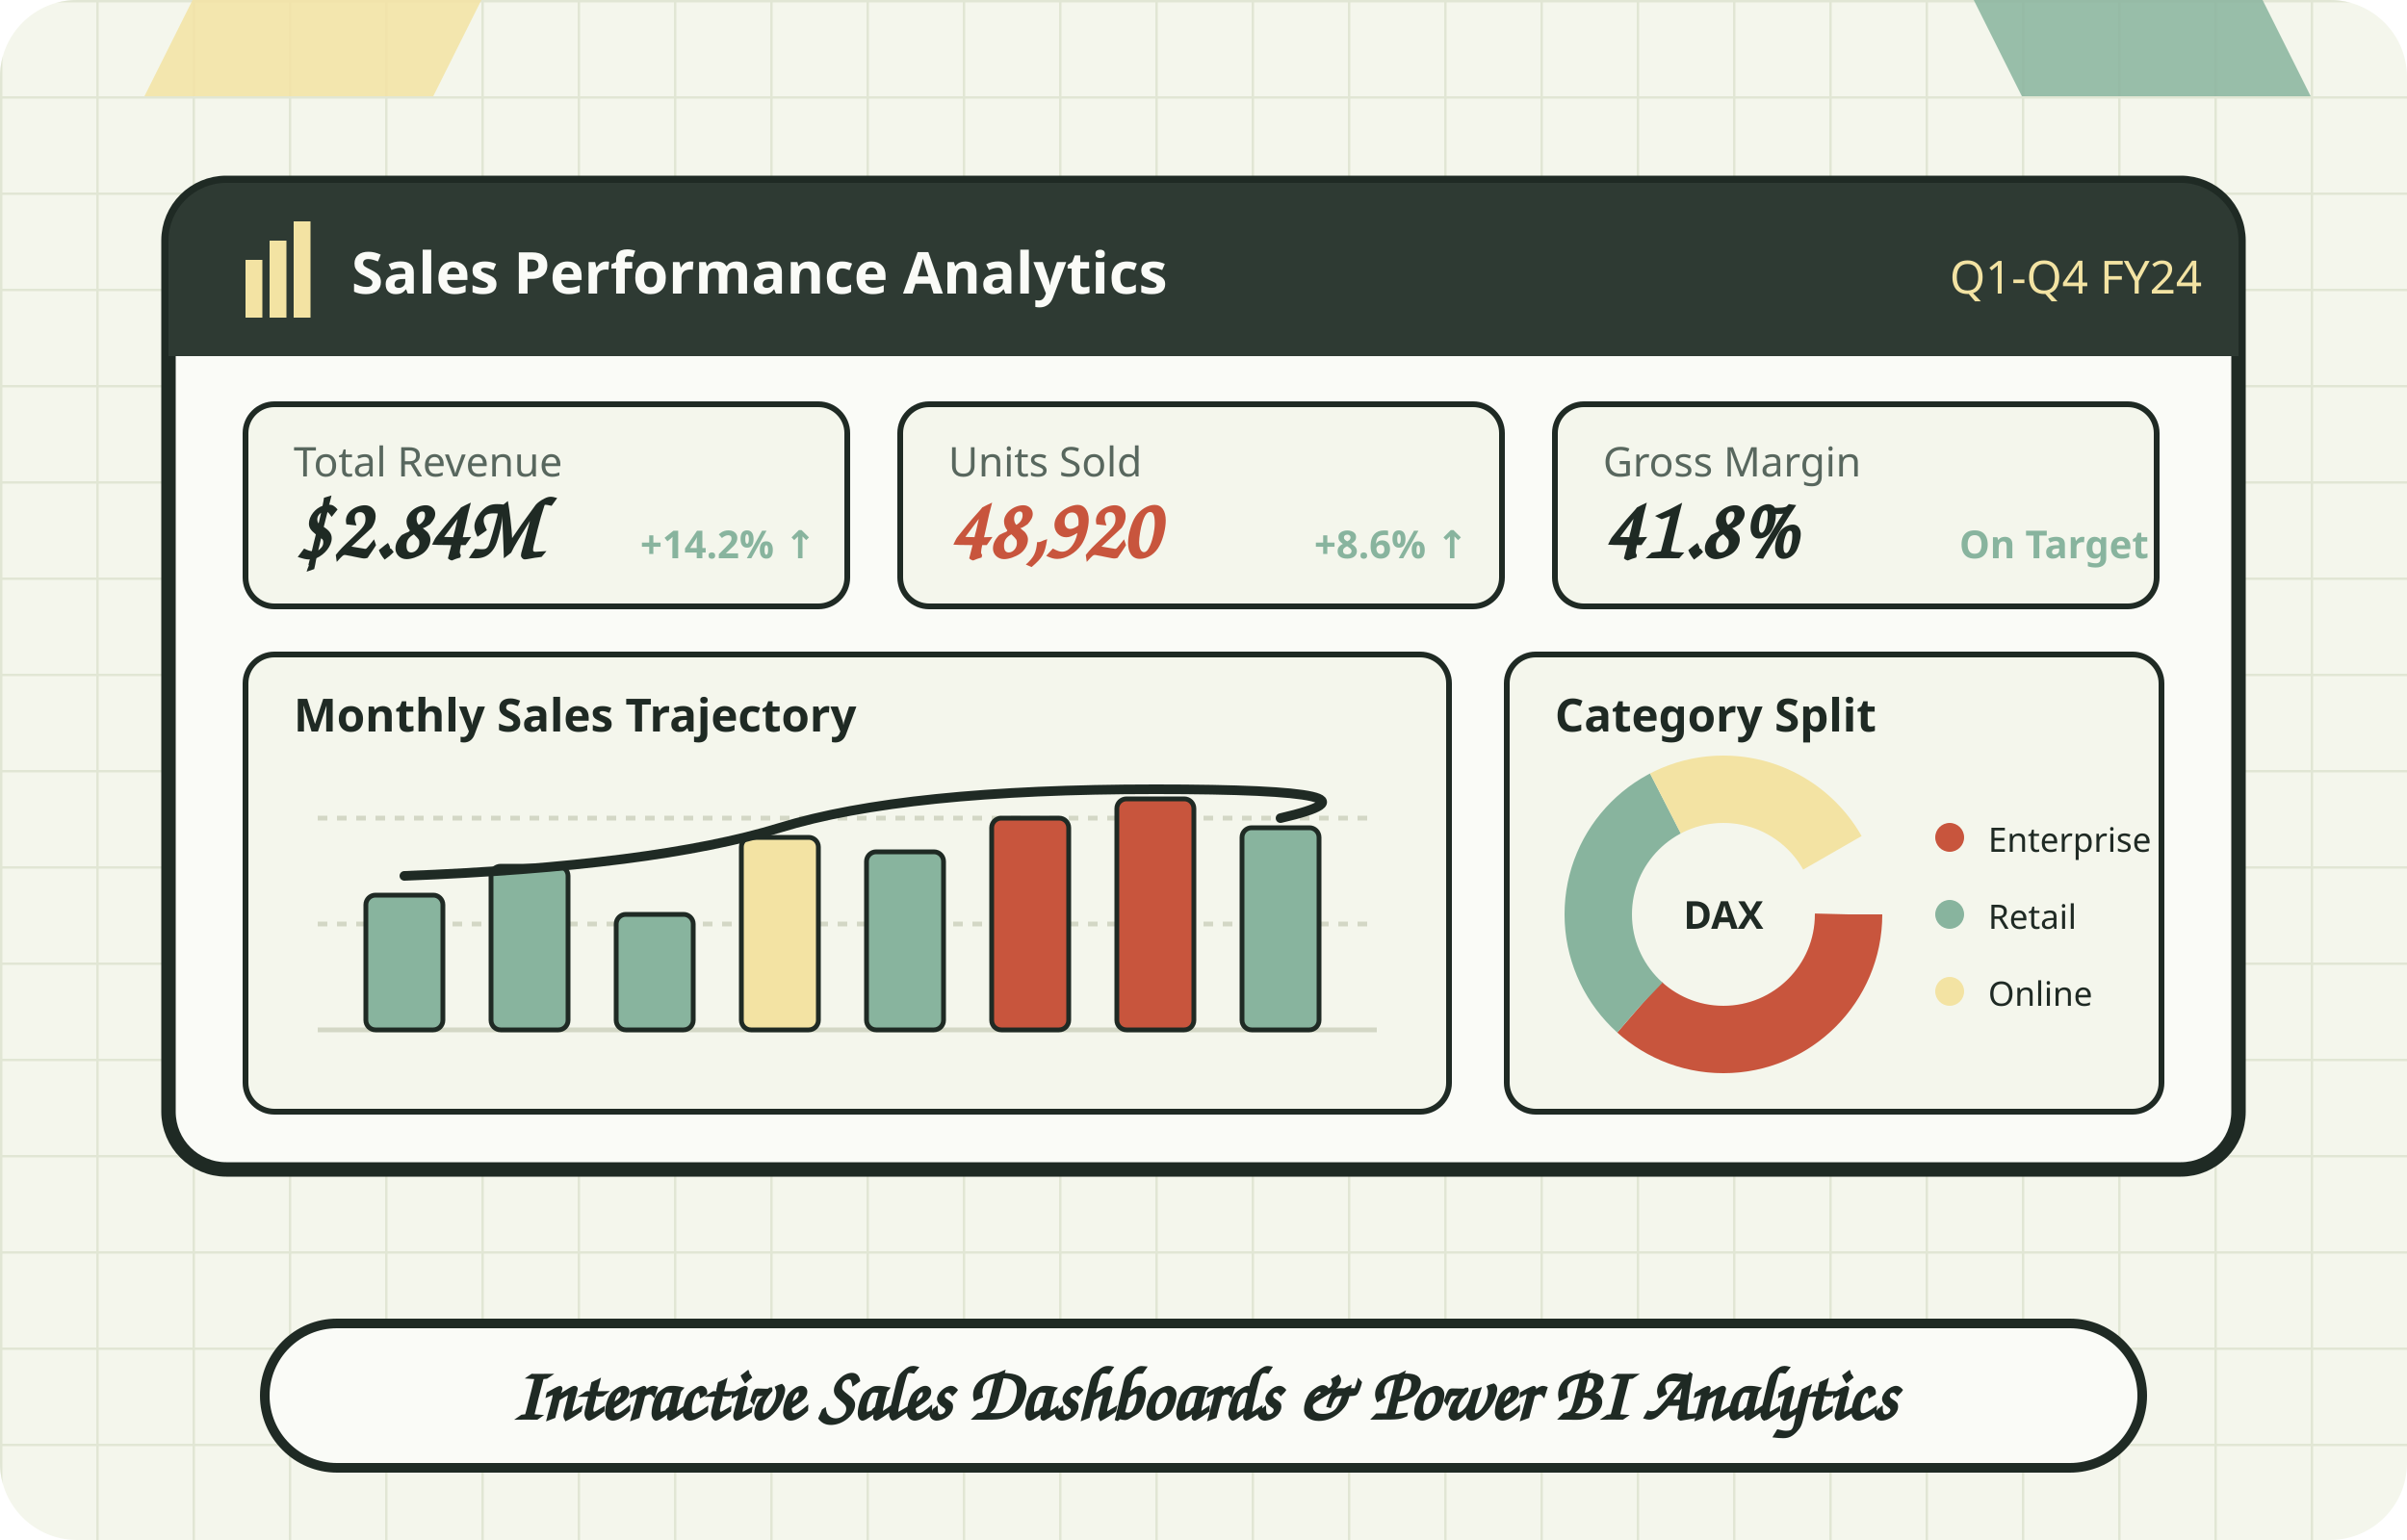
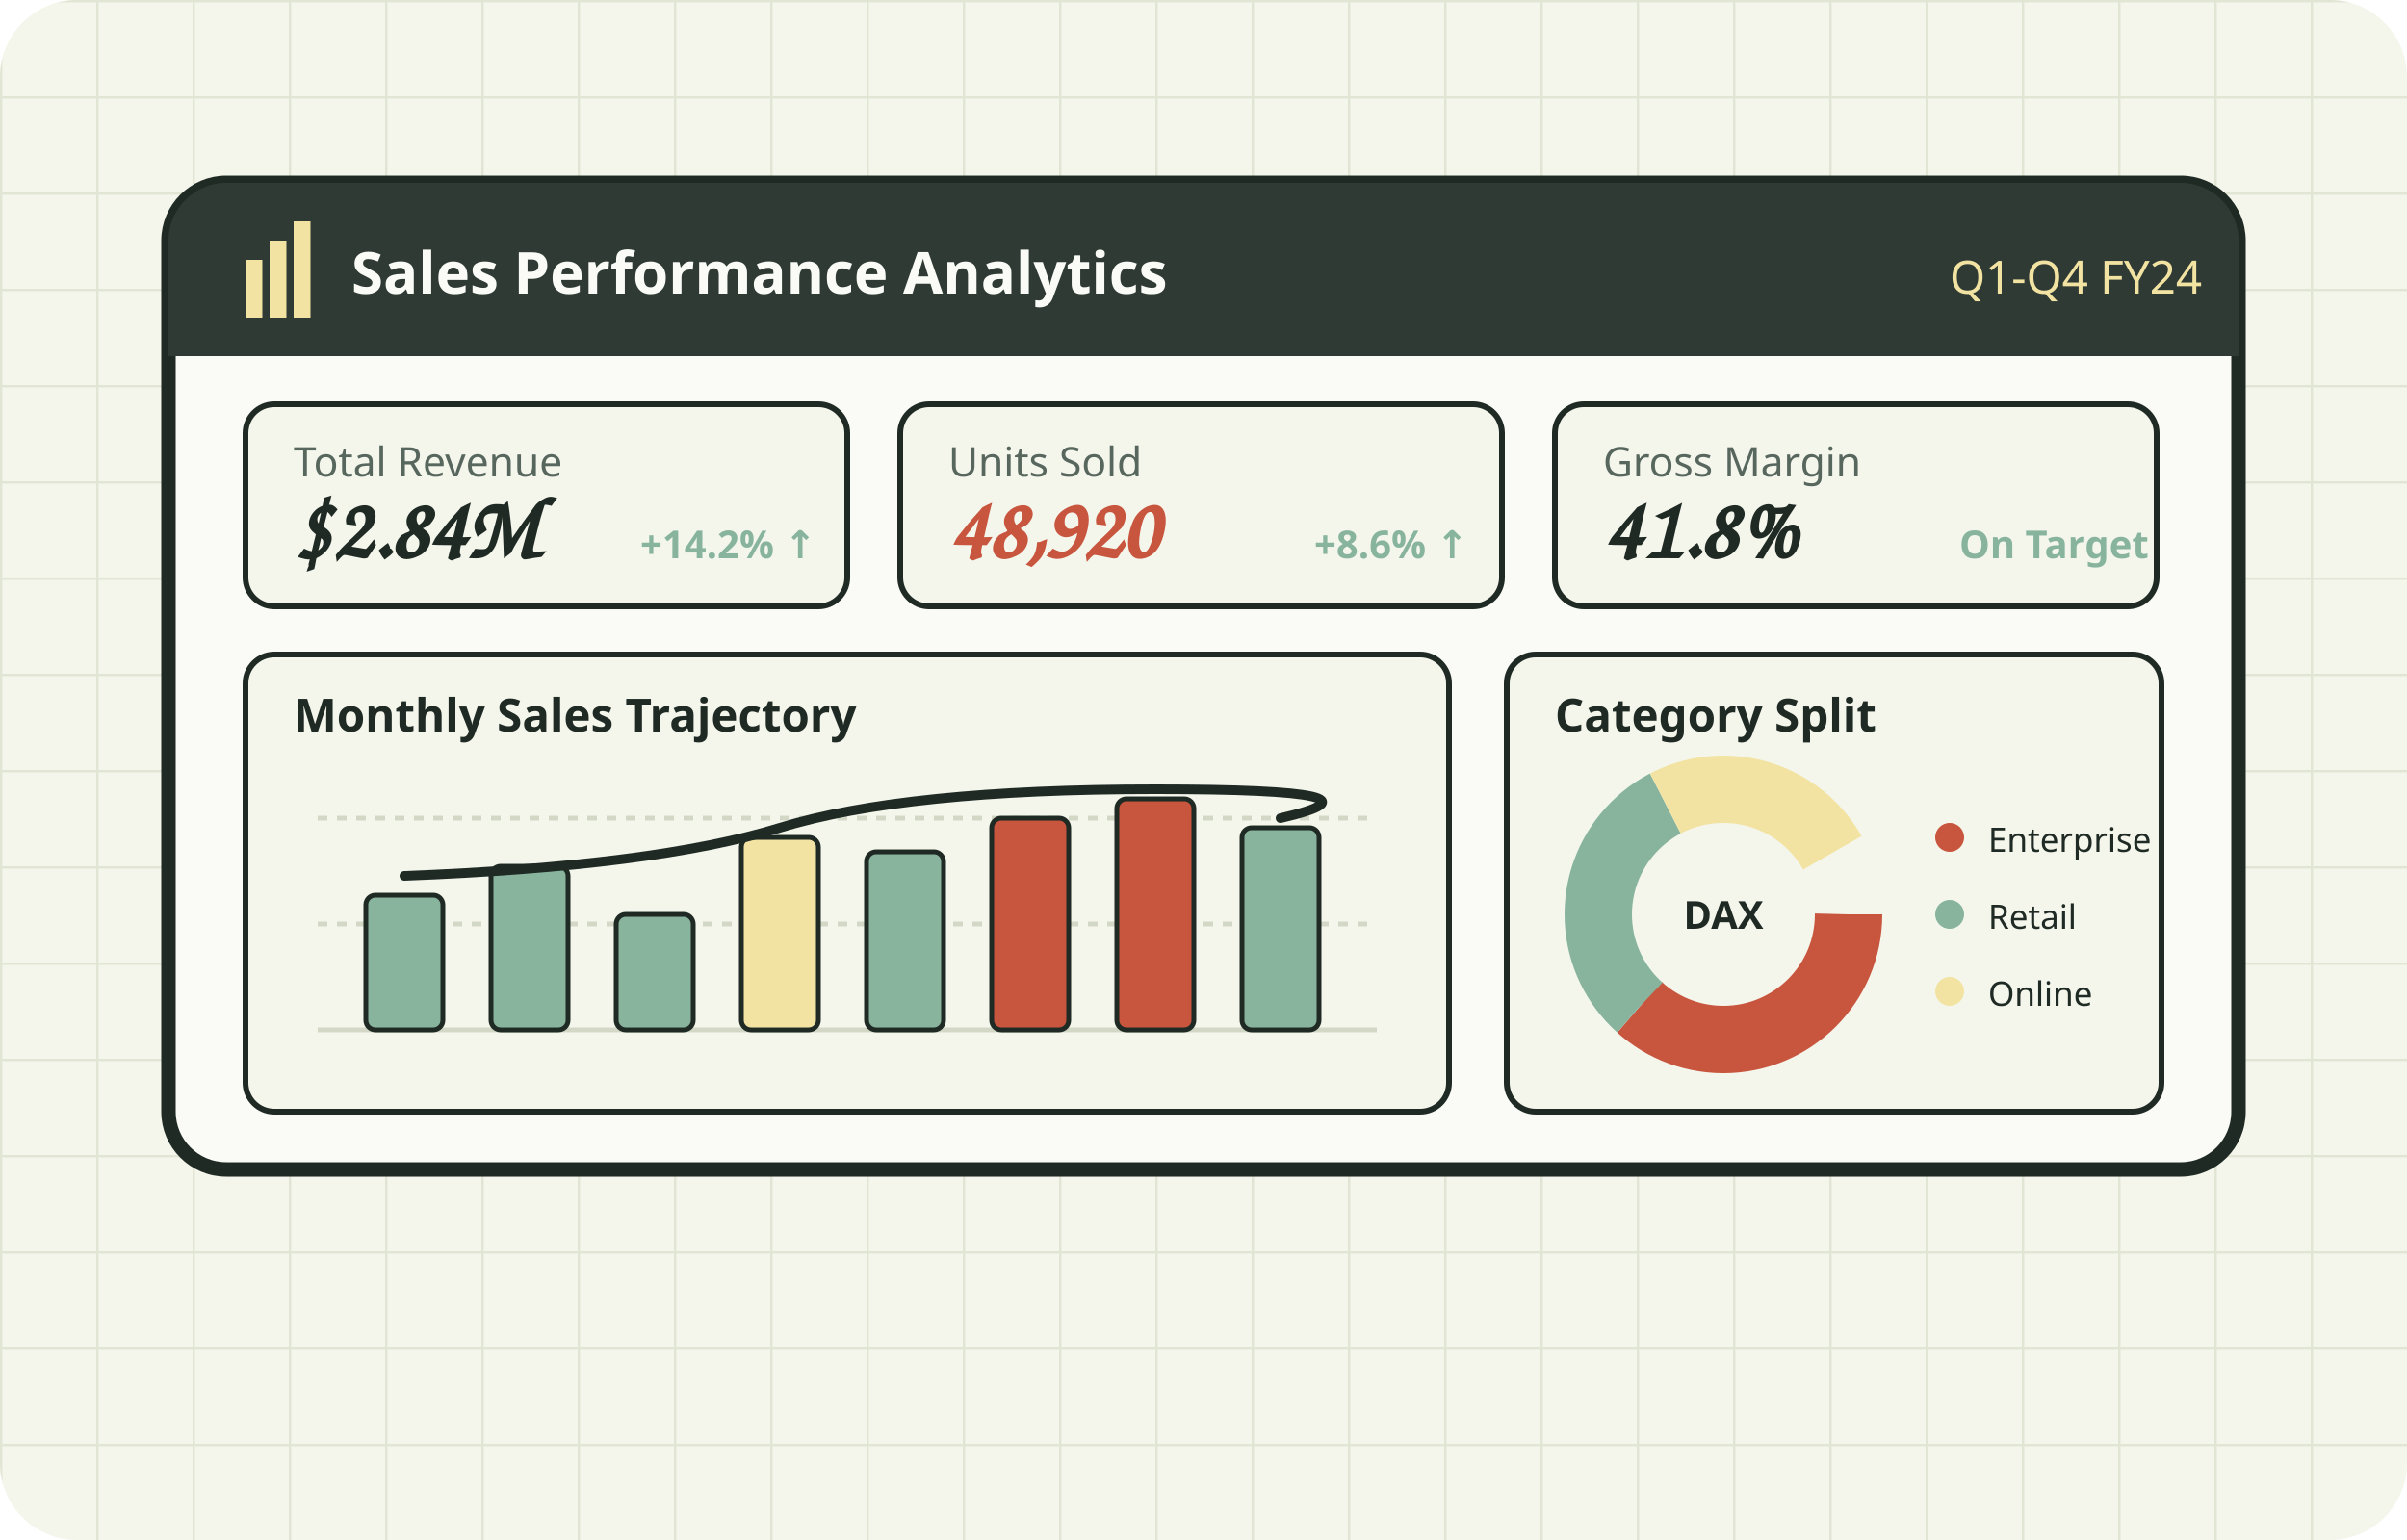
<svg xmlns="http://www.w3.org/2000/svg" viewBox="0 0 500 320" width="500" height="320" fill="none">
  <rect width="500" height="320" rx="16" fill="#F4F6EC" />
  <defs>
    <pattern id="pbi-grid" width="20" height="20" patternUnits="userSpaceOnUse">
      <path d="M 20 0 L 0 0 0 20" fill="none" stroke="#E1E6D4" stroke-width="1" />
    </pattern>
  </defs>
  <rect width="500" height="320" rx="16" fill="url(#pbi-grid)" />
-   <polygon points="40,0 100,0 90,20 30,20" fill="#F3E3A3" opacity="0.85" />
-   <polygon points="410,0 470,0 480,20 420,20" fill="#88B49E" opacity="0.85" />
  <g transform="translate(35, 38)">
    <rect x="0" y="0" width="430" height="205" rx="12" fill="#FAFBF7" stroke="#1F2A24" stroke-width="3" />
    <path d="M0 12 C0 5.4, 5.4 0, 12 0 L418 0 C424.6 0, 430 5.4, 430 12 L430 36 L0 36 Z" fill="#2E3A33" />
    <rect x="16" y="16" width="3.5" height="12" fill="#F3E3A3" />
    <rect x="21" y="12" width="3.5" height="16" fill="#F3E3A3" />
    <rect x="26" y="8" width="3.5" height="20" fill="#F3E3A3" />
    <text x="38" y="23" font-family="'Nunito', sans-serif" font-size="12" font-weight="bold" fill="#FAFBF7">Sales Performance Analytics</text>
    <text x="370" y="23" font-family="'Nunito', sans-serif" font-size="9.5" fill="#F3E3A3">Q1-Q4 FY24</text>
    <g transform="translate(16, 46)">
      <g transform="translate(0, 0)">
        <rect x="0" y="0" width="125" height="42" rx="6" fill="#F4F6EC" stroke="#1F2A24" stroke-width="1.2" />
        <text x="10" y="15" font-family="'Nunito', sans-serif" font-size="8.5" fill="#58675E">Total Revenue</text>
        <text x="10" y="32" font-family="'Caveat', cursive, sans-serif" font-size="18" font-weight="bold" fill="#1F2A24">$2.84M</text>
        <text x="82" y="32" font-family="'Nunito', sans-serif" font-size="8" font-weight="bold" fill="#88B49E">+14.2% ↑</text>
      </g>
      <g transform="translate(136, 0)">
        <rect x="0" y="0" width="125" height="42" rx="6" fill="#F4F6EC" stroke="#1F2A24" stroke-width="1.2" />
        <text x="10" y="15" font-family="'Nunito', sans-serif" font-size="8.5" fill="#58675E">Units Sold</text>
        <text x="10" y="32" font-family="'Caveat', cursive, sans-serif" font-size="18" font-weight="bold" fill="#C8553D">48,920</text>
        <text x="86" y="32" font-family="'Nunito', sans-serif" font-size="8" font-weight="bold" fill="#88B49E">+8.6% ↑</text>
      </g>
      <g transform="translate(272, 0)">
        <rect x="0" y="0" width="125" height="42" rx="6" fill="#F4F6EC" stroke="#1F2A24" stroke-width="1.2" />
        <text x="10" y="15" font-family="'Nunito', sans-serif" font-size="8.5" fill="#58675E">Gross Margin</text>
        <text x="10" y="32" font-family="'Caveat', cursive, sans-serif" font-size="18" font-weight="bold" fill="#1F2A24">41.8%</text>
        <text x="84" y="32" font-family="'Nunito', sans-serif" font-size="8" font-weight="bold" fill="#88B49E">On Target</text>
      </g>
    </g>
    <g transform="translate(16, 98)">
      <rect x="0" y="0" width="250" height="95" rx="6" fill="#F4F6EC" stroke="#1F2A24" stroke-width="1.2" />
      <text x="10" y="16" font-family="'Nunito', sans-serif" font-size="9.5" font-weight="bold" fill="#1F2A24">Monthly Sales Trajectory</text>
      <g transform="translate(15, 26)">
        <line x1="0" y1="52" x2="220" y2="52" stroke="#D3D7C5" stroke-width="1" />
        <line x1="0" y1="30" x2="220" y2="30" stroke="#D3D7C5" stroke-width="1" stroke-dasharray="2 2" />
        <line x1="0" y1="8" x2="220" y2="8" stroke="#D3D7C5" stroke-width="1" stroke-dasharray="2 2" />
        <rect x="10" y="24" width="16" height="28" rx="2" fill="#88B49E" stroke="#1F2A24" stroke-width="1" />
        <rect x="36" y="18" width="16" height="34" rx="2" fill="#88B49E" stroke="#1F2A24" stroke-width="1" />
        <rect x="62" y="28" width="16" height="24" rx="2" fill="#88B49E" stroke="#1F2A24" stroke-width="1" />
        <rect x="88" y="12" width="16" height="40" rx="2" fill="#F3E3A3" stroke="#1F2A24" stroke-width="1" />
        <rect x="114" y="15" width="16" height="37" rx="2" fill="#88B49E" stroke="#1F2A24" stroke-width="1" />
        <rect x="140" y="8" width="16" height="44" rx="2" fill="#C8553D" stroke="#1F2A24" stroke-width="1" />
        <rect x="166" y="4" width="16" height="48" rx="2" fill="#C8553D" stroke="#1F2A24" stroke-width="1" />
        <rect x="192" y="10" width="16" height="42" rx="2" fill="#88B49E" stroke="#1F2A24" stroke-width="1" />
        <path d="M18 20 Q 70 18, 96 10 T 174 2 T 200 8" stroke="#1F2A24" stroke-width="2" fill="none" stroke-linecap="round" />
      </g>
    </g>
    <g transform="translate(278, 98)">
      <rect x="0" y="0" width="136" height="95" rx="6" fill="#F4F6EC" stroke="#1F2A24" stroke-width="1.2" />
      <text x="10" y="16" font-family="'Nunito', sans-serif" font-size="9.5" font-weight="bold" fill="#1F2A24">Category Split</text>
      <g transform="translate(45, 54)">
        <circle cx="0" cy="0" r="26" fill="none" stroke="#C8553D" stroke-width="14" stroke-dasharray="60 120" stroke-dashoffset="0" />
        <circle cx="0" cy="0" r="26" fill="none" stroke="#88B49E" stroke-width="14" stroke-dasharray="50 120" stroke-dashoffset="-60" />
        <circle cx="0" cy="0" r="26" fill="none" stroke="#F3E3A3" stroke-width="14" stroke-dasharray="40 120" stroke-dashoffset="-110" />
        <text x="0" y="3" font-family="'Nunito', sans-serif" font-size="8" font-weight="bold" fill="#1F2A24" text-anchor="middle">DAX</text>
      </g>
      <g transform="translate(86, 32)">
        <circle cx="6" cy="6" r="3" fill="#C8553D" />
        <text x="14" y="9" font-family="'Nunito', sans-serif" font-size="7" fill="#1F2A24">Enterprise</text>
        <circle cx="6" cy="22" r="3" fill="#88B49E" />
        <text x="14" y="25" font-family="'Nunito', sans-serif" font-size="7" fill="#1F2A24">Retail</text>
        <circle cx="6" cy="38" r="3" fill="#F3E3A3" />
        <text x="14" y="41" font-family="'Nunito', sans-serif" font-size="7" fill="#1F2A24">Online</text>
      </g>
    </g>
  </g>
-   <g transform="translate(250, 275)">
-     <rect x="-195" y="0" width="390" height="30" rx="15" fill="#FAFBF7" stroke="#1F2A24" stroke-width="2" />
-     <text x="0" y="20" font-family="'Caveat', cursive, sans-serif" font-size="15.5" font-weight="bold" fill="#1F2A24" text-anchor="middle">Interactive Sales Dashboards &amp; Power BI Analytics</text>
-   </g>
</svg>
